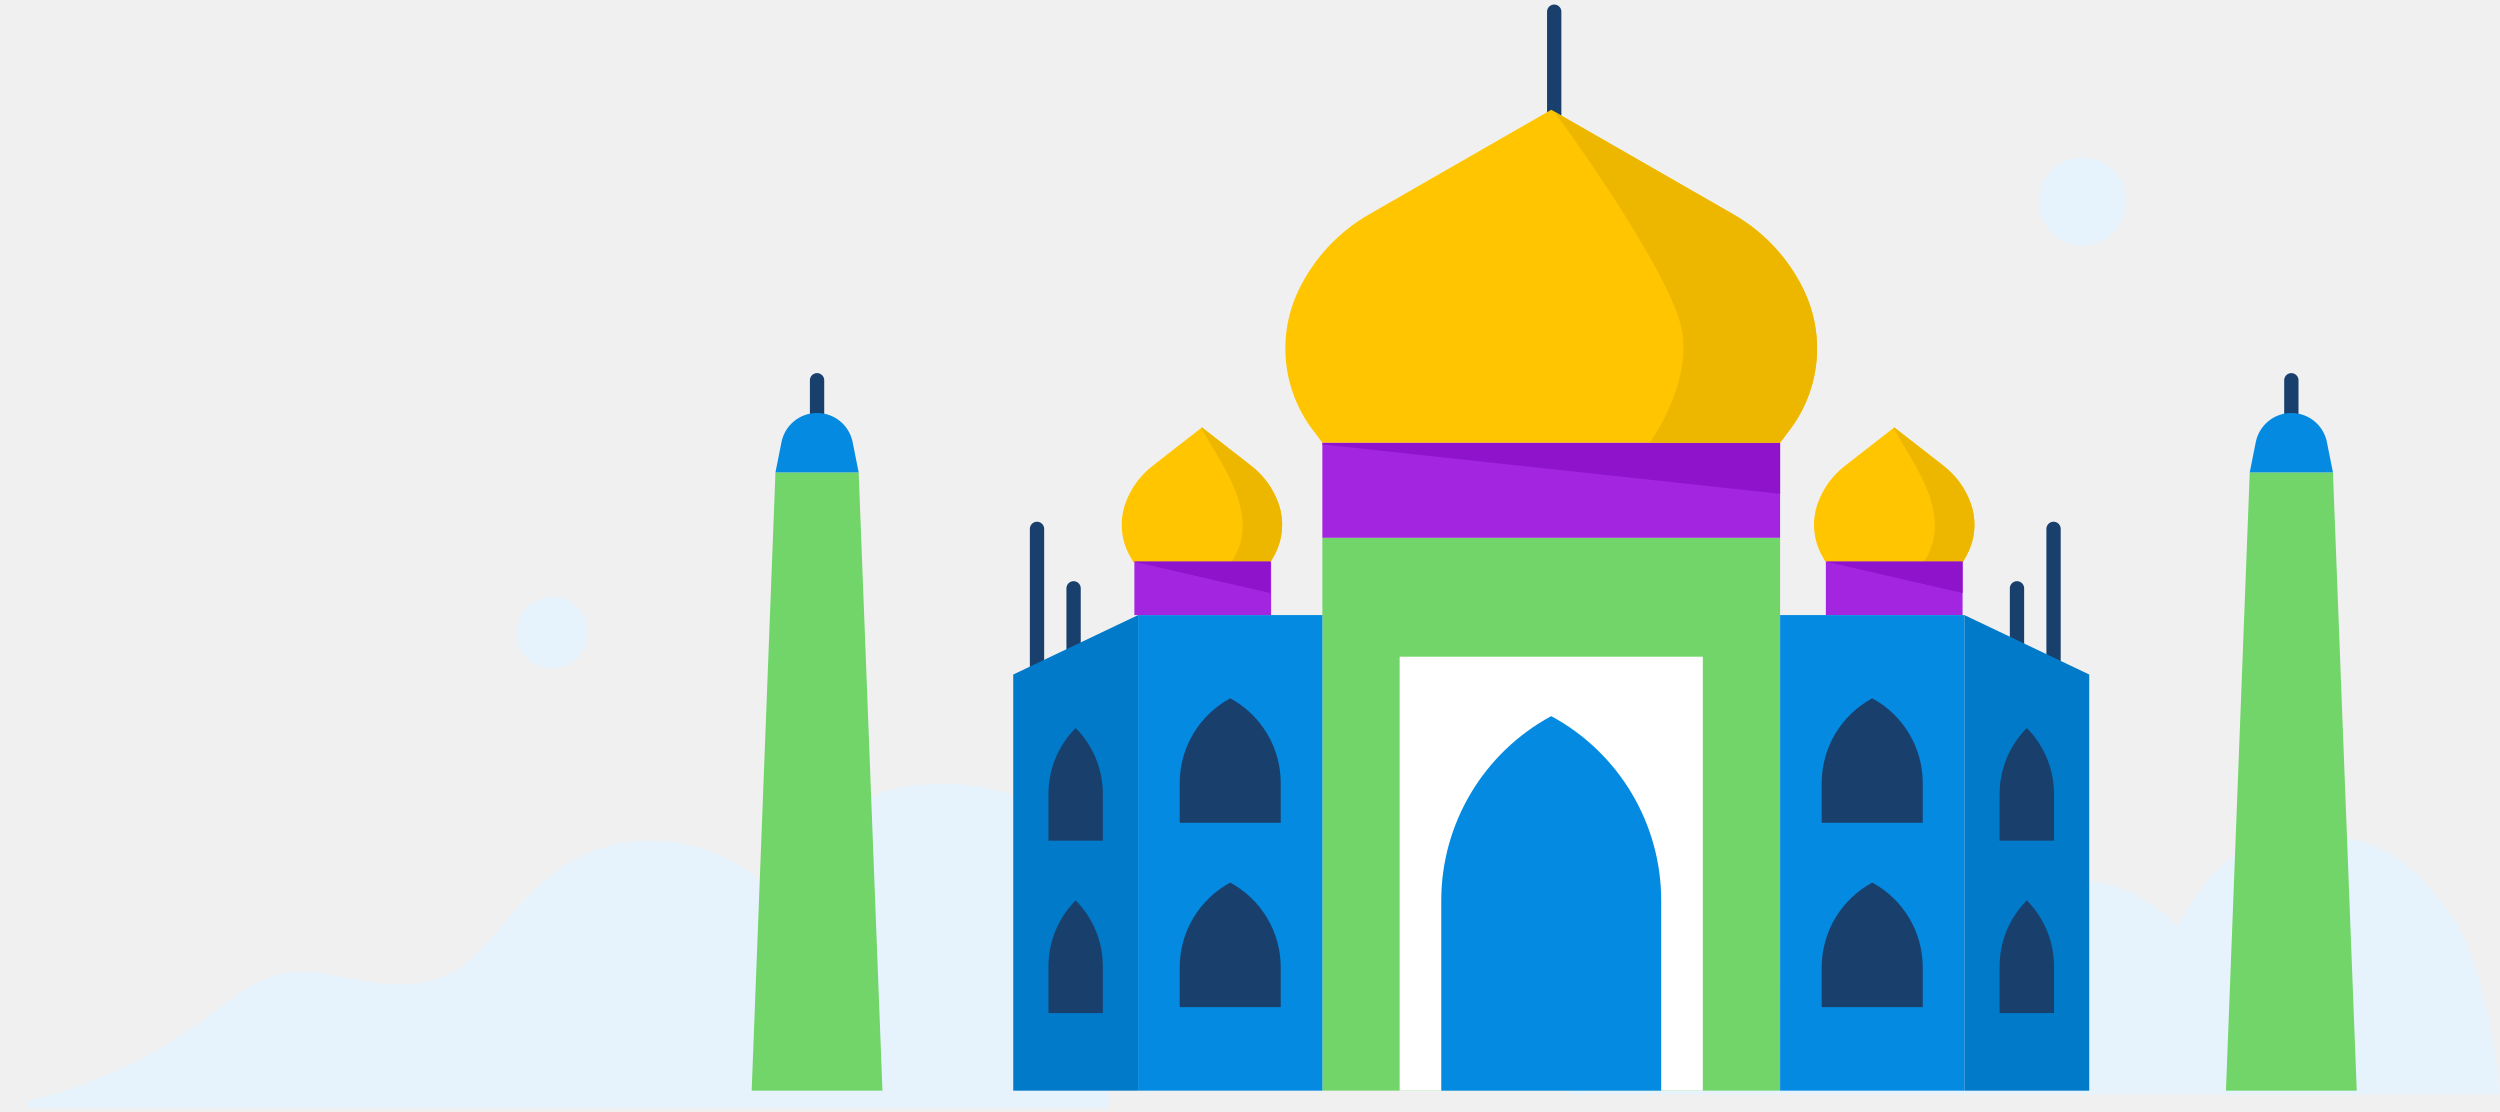
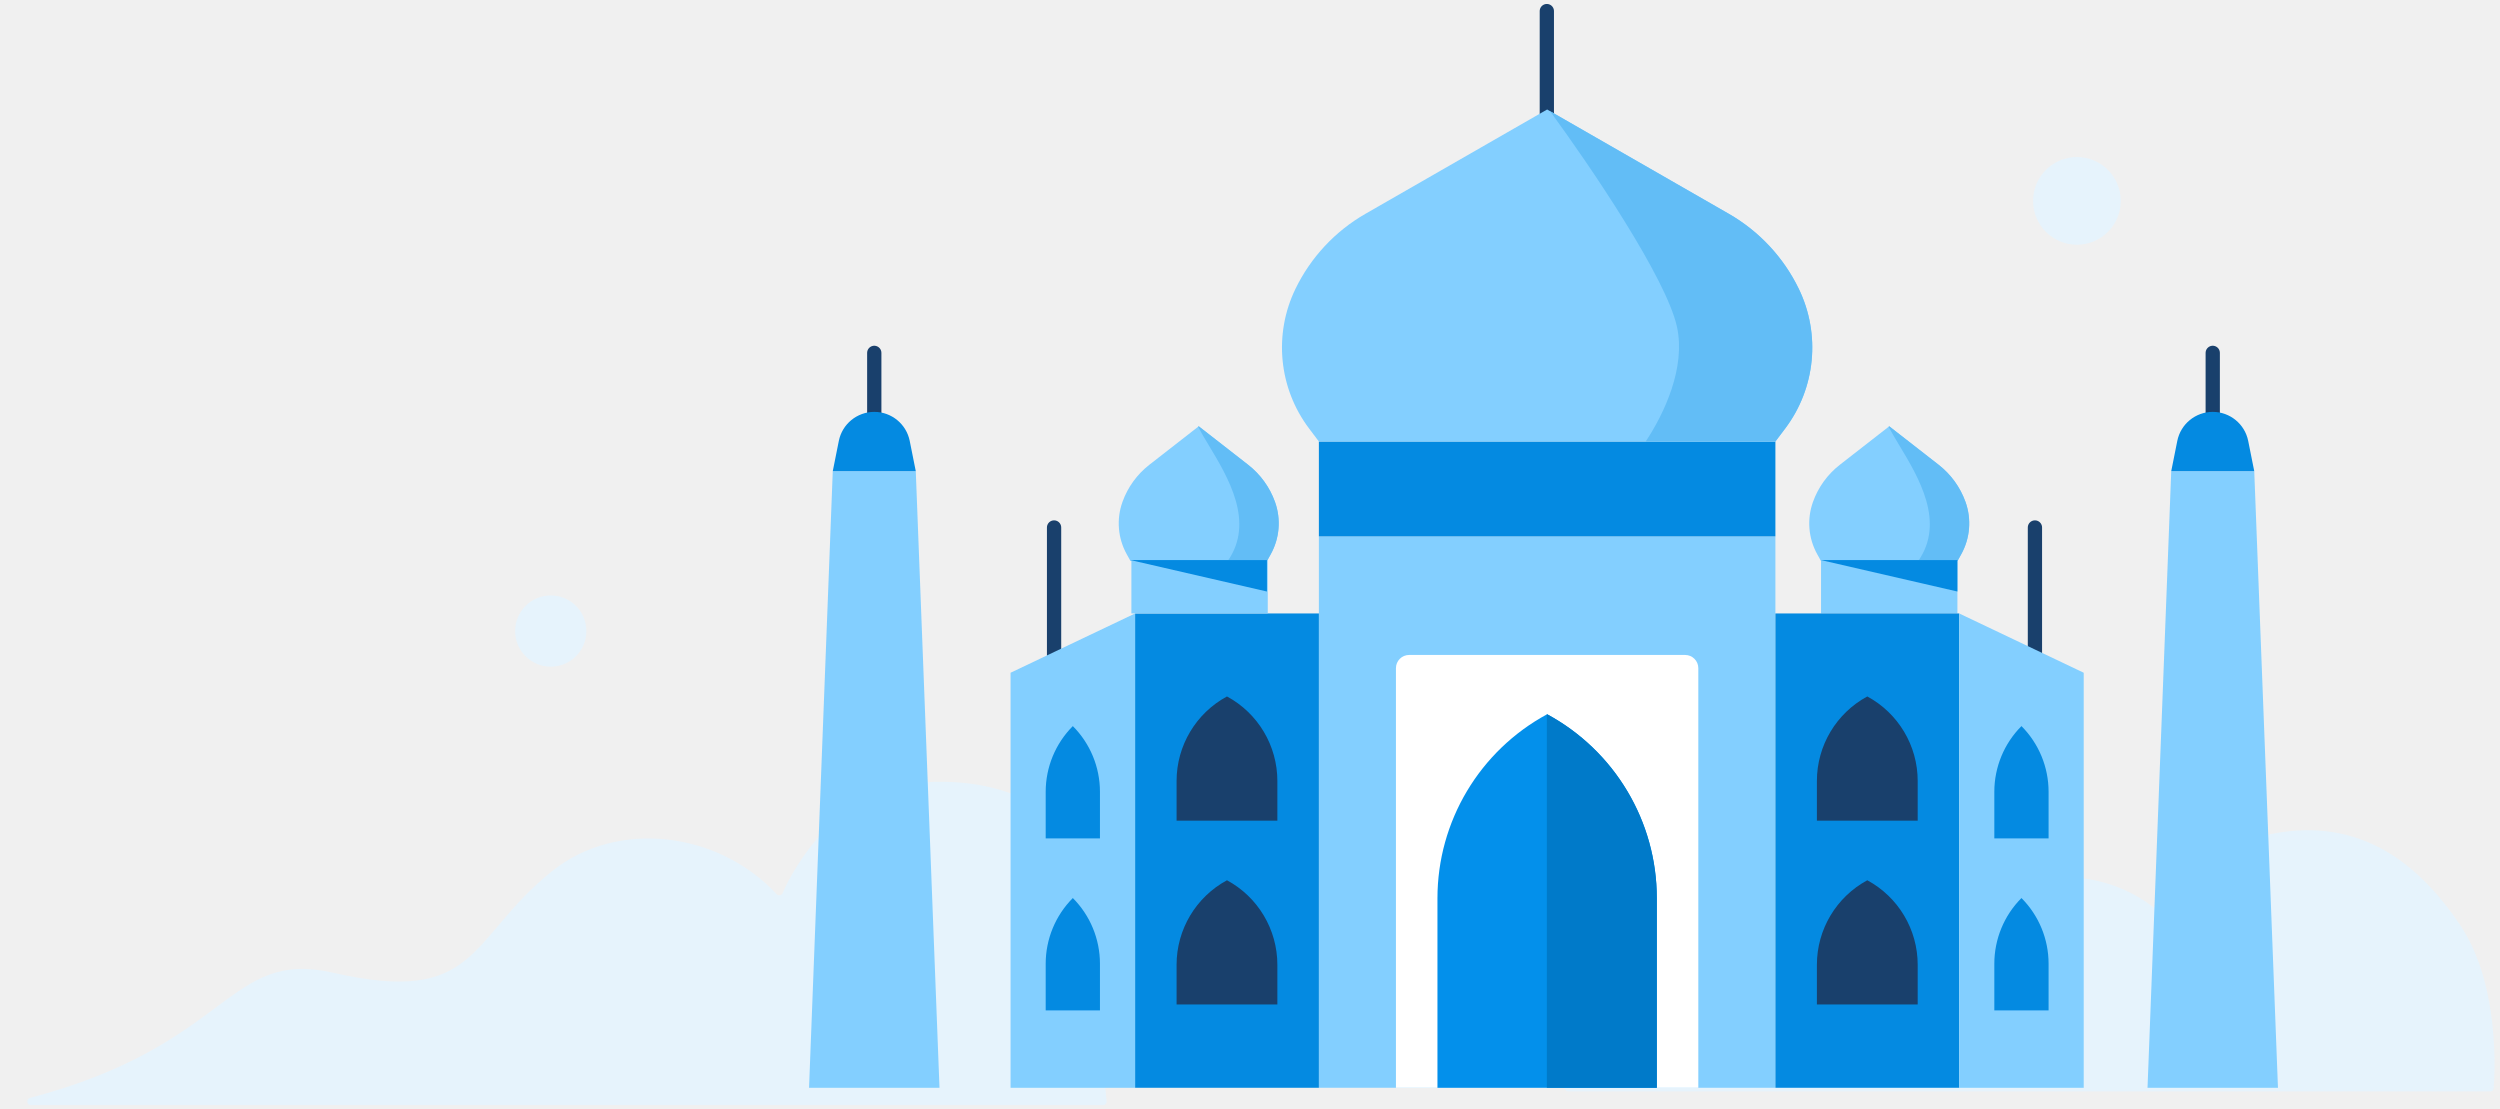
- <svg xmlns="http://www.w3.org/2000/svg" width="378" height="168" viewBox="0 0 378 168" fill="none">
-   <path d="M137.211 118.869C153.959 116.744 162.122 124.763 164.214 129.47C164.235 129.518 164.247 129.567 164.252 129.62L167.764 166.986C167.792 167.28 167.561 167.533 167.266 167.533L4.634 167.533C4.036 167.533 3.949 166.599 4.528 166.448C35.095 158.431 34.422 143.8 50.498 147.47C72.66 152.529 70.901 142.347 83.653 132.102C93.623 124.092 108.953 126.081 117.737 135.565C118.004 135.853 118.498 135.761 118.649 135.398C120.39 131.203 127.215 120.136 137.211 118.869Z" fill="#E6F3FC" />
-   <path d="M344.77 126.349C358.477 124.634 365.539 130.788 370.939 138.87C375.794 146.136 377.627 161.824 377.948 164.919C377.978 165.211 377.747 165.455 377.454 165.455L237.726 165.455C237.127 165.455 237.027 164.505 237.606 164.348C261.6 157.86 261.22 146.419 274.154 149.332C292.203 153.398 290.77 145.216 301.154 136.983C309.232 130.579 321.629 132.129 328.801 139.649C329.07 139.931 329.563 139.838 329.718 139.481C331.235 136.002 336.748 127.353 344.77 126.349Z" fill="#E6F3FC" />
-   <circle cx="83.492" cy="95.669" r="5.4" fill="#E6F3FC" />
+ <svg xmlns="http://www.w3.org/2000/svg" width="379" height="168" viewBox="0 0 379 168" fill="none">
+   <path d="M137.211 118.867C153.959 116.742 162.122 124.761 164.214 129.468C164.235 129.516 164.247 129.565 164.252 129.618L167.764 166.984C167.792 167.278 167.561 167.531 167.266 167.531L4.634 167.531C4.036 167.531 3.949 166.598 4.528 166.446C35.095 158.429 34.422 143.798 50.498 147.468C72.66 152.527 70.901 142.345 83.653 132.1C93.623 124.09 108.953 126.079 117.737 135.563C118.004 135.851 118.498 135.759 118.649 135.396C120.39 131.201 127.215 120.134 137.211 118.867Z" fill="#E6F3FC" />
+   <path d="M344.77 126.35C357.5 124.001 366.406 130.437 373 140.307C378.931 149.184 378.238 162.438 378.039 165.013C378.019 165.268 377.806 165.456 377.55 165.456L237.726 165.455C237.127 165.455 237.027 164.505 237.606 164.349C261.6 157.861 261.22 146.42 274.154 149.333C292.203 153.398 290.77 145.217 301.154 136.984C309.232 130.58 321.629 132.13 328.801 139.65C329.07 139.932 329.564 139.839 329.724 139.483C331.256 136.068 336.827 127.815 344.77 126.35Z" fill="#E6F3FC" />
+   <circle cx="83.494" cy="95.669" r="5.4" fill="#E6F3FC" />
  <circle cx="314.861" cy="30.455" r="6.646" fill="#E6F3FC" />
-   <path d="M117.248 71.426H129.831L133.427 164.904H113.652L117.248 71.426Z" fill="#71D569" />
-   <path d="M123.539 63.337V57.494" stroke="#19406C" stroke-width="2.164" stroke-linecap="round" />
-   <path d="M118.164 66.844C118.677 64.282 120.927 62.438 123.54 62.438V62.438C126.153 62.438 128.403 64.282 128.915 66.844L129.832 71.426H117.248L118.164 66.844Z" fill="#048AE1" />
-   <path d="M340.16 71.428H352.743L356.339 164.906H336.564L340.16 71.428Z" fill="#71D569" />
-   <path d="M346.451 63.339V57.496" stroke="#19406C" stroke-width="2.164" stroke-linecap="round" />
-   <path d="M341.076 66.846C341.589 64.284 343.839 62.44 346.452 62.44V62.44C349.065 62.44 351.315 64.284 351.828 66.846L352.744 71.428H340.16L341.076 66.846Z" fill="#048AE1" />
-   <path d="M156.797 103.786V79.967" stroke="#19406C" stroke-width="2.164" stroke-linecap="round" />
-   <path d="M162.326 112.774V88.955" stroke="#19406C" stroke-width="2.164" stroke-linecap="round" />
-   <path d="M310.496 103.786V79.967" stroke="#19406C" stroke-width="2.164" stroke-linecap="round" />
-   <path d="M234.996 25.587V1.768" stroke="#19406C" stroke-width="2.164" stroke-linecap="round" />
-   <path d="M304.969 112.774V88.955" stroke="#19406C" stroke-width="2.164" stroke-linecap="round" />
-   <rect x="199.941" y="81.314" width="69.21" height="83.591" fill="#71D569" />
-   <rect x="211.625" y="99.291" width="45.84" height="65.615" fill="white" />
-   <path d="M217.918 136.17C217.918 124.525 224.302 113.817 234.546 108.279V108.279V108.279C244.791 113.817 251.175 124.525 251.175 136.17V164.906H217.918V136.17Z" fill="#048AE1" />
-   <rect x="199.941" y="66.934" width="69.21" height="14.381" fill="#A325E0" />
-   <path d="M199.941 66.934H269.151V74.669L199.941 67.192V66.934Z" fill="#8F13CB" />
-   <path d="M196.389 43.791C198.702 39.019 202.399 35.054 206.999 32.414L234.545 16.598L262.091 32.414C266.69 35.054 270.387 39.019 272.7 43.791V43.791C276.038 50.679 275.24 58.855 270.632 64.966L269.15 66.932H199.939L198.457 64.966C193.85 58.855 193.051 50.679 196.389 43.791V43.791Z" fill="#FFC501" />
-   <path fill-rule="evenodd" clip-rule="evenodd" d="M234.98 16.85C241.146 25.265 252.632 42.204 254.232 49.563C255.572 55.726 252.32 62.663 249.487 66.934H269.149L270.631 64.968C275.239 58.856 276.038 50.68 272.699 43.793C270.386 39.02 266.689 35.056 262.09 32.415L234.98 16.85Z" fill="#EDB700" />
-   <path d="M170.165 76.102C170.961 73.871 172.377 71.914 174.245 70.458L181.73 64.625L189.216 70.458C191.084 71.914 192.499 73.871 193.296 76.102V76.102C194.229 78.714 193.991 81.601 192.644 84.025L192.076 85.048H171.384L170.816 84.025C169.469 81.601 169.232 78.714 170.165 76.102V76.102Z" fill="#FFC501" />
-   <path fill-rule="evenodd" clip-rule="evenodd" d="M186.126 85.048C190.256 79.13 186.187 72.376 183.254 67.508C182.634 66.479 182.065 65.534 181.635 64.7L181.73 64.625L189.216 70.458C191.084 71.914 192.499 73.871 193.296 76.102C194.229 78.714 193.991 81.601 192.644 84.025L192.076 85.048H186.126Z" fill="#EDB700" />
+   <path d="M126.248 71.428H138.831L142.427 164.906H122.652L126.248 71.428Z" fill="#83CFFF" />
+   <path d="M132.539 63.339V53.496" stroke="#19406C" stroke-width="2.164" stroke-linecap="round" />
+   <path d="M127.164 66.846C127.677 64.284 129.927 62.44 132.54 62.44V62.44C135.153 62.44 137.403 64.284 137.915 66.846L138.832 71.428H126.248L127.164 66.846Z" fill="#048AE1" />
+   <path d="M329.16 71.428H341.743L345.339 164.906H325.564L329.16 71.428Z" fill="#83CFFF" />
+   <path d="M335.451 63.339V53.496" stroke="#19406C" stroke-width="2.164" stroke-linecap="round" />
+   <path d="M330.076 66.846C330.589 64.284 332.839 62.44 335.452 62.44V62.44C338.065 62.44 340.315 64.284 340.828 66.846L341.744 71.428H329.16L330.076 66.846Z" fill="#048AE1" />
+   <path d="M159.797 103.786V79.967" stroke="#19406C" stroke-width="2.164" stroke-linecap="round" />
+   <path d="M308.496 103.786V79.967" stroke="#19406C" stroke-width="2.164" stroke-linecap="round" />
+   <path d="M234.5 25.501V1.682" stroke="#19406C" stroke-width="2.164" stroke-linecap="round" />
+   <rect x="199.941" y="81.314" width="69.21" height="83.591" fill="#83CFFF" />
+   <path d="M211.625 101.291C211.625 100.186 212.52 99.291 213.625 99.291H255.465C256.57 99.291 257.465 100.186 257.465 101.291V164.906H211.625V101.291Z" fill="white" />
+   <path d="M217.918 136.17C217.918 124.525 224.302 113.817 234.546 108.279V108.279V108.279C244.791 113.817 251.175 124.525 251.175 136.17V164.906H217.918V136.17Z" fill="#0390EB" />
+   <path fill-rule="evenodd" clip-rule="evenodd" d="M234.5 164.906V108.304C234.515 108.296 234.531 108.288 234.546 108.279C244.791 113.817 251.175 124.525 251.175 136.17V164.906H234.5Z" fill="#007AC9" />
+   <rect x="199.941" y="66.934" width="69.21" height="14.381" fill="#048AE1" />
+   <path d="M196.391 43.791C198.704 39.019 202.401 35.054 207 32.414L234.546 16.598L262.093 32.414C266.692 35.054 270.389 39.019 272.702 43.791V43.791C276.04 50.679 275.241 58.855 270.634 64.966L269.152 66.932H199.941L198.459 64.966C193.852 58.855 193.053 50.679 196.391 43.791V43.791Z" fill="#83CFFF" />
+   <path fill-rule="evenodd" clip-rule="evenodd" d="M234.98 16.848C241.146 25.263 252.632 42.202 254.232 49.562C255.572 55.724 252.32 62.661 249.487 66.932H269.149L270.631 64.966C275.239 58.855 276.038 50.678 272.699 43.791C270.386 39.019 266.689 35.054 262.09 32.413L234.98 16.848Z" fill="#62BDF6" />
+   <path d="M170.163 76.102C170.959 73.871 172.375 71.914 174.243 70.458L181.728 64.625L189.214 70.458C191.082 71.914 192.497 73.871 193.294 76.102V76.102C194.227 78.714 193.989 81.601 192.642 84.025L192.074 85.048H171.383L170.814 84.025C169.467 81.601 169.23 78.714 170.163 76.102V76.102Z" fill="#83CFFF" />
+   <path fill-rule="evenodd" clip-rule="evenodd" d="M186.124 85.048C190.254 79.13 186.185 72.376 183.252 67.508C182.632 66.479 182.063 65.534 181.633 64.7L181.728 64.625L189.214 70.458C191.082 71.914 192.497 73.871 193.294 76.102C194.227 78.714 193.989 81.601 192.642 84.025L192.074 85.048H186.124Z" fill="#62BDF6" />
  <rect x="172.078" y="93" width="27.864" height="71.907" fill="#048AE1" />
  <path d="M178.369 118.397C178.369 113.046 181.302 108.126 186.009 105.582V105.582V105.582C190.716 108.126 193.649 113.046 193.649 118.397V124.409H178.369V118.397Z" fill="#19406C" />
  <path d="M178.369 146.262C178.369 140.911 181.302 135.992 186.009 133.447V133.447V133.447C190.716 135.992 193.649 140.911 193.649 146.262V152.274H178.369V146.262Z" fill="#19406C" />
-   <rect x="171.518" y="84.91" width="20.673" height="8.089" fill="#A325E0" />
-   <path d="M171.393 84.91H192.066V89.677L171.393 84.91Z" fill="#8F13CB" />
-   <path d="M274.841 76.102C275.637 73.871 277.052 71.914 278.921 70.458L286.406 64.625L293.891 70.458C295.76 71.914 297.175 73.871 297.972 76.102V76.102C298.904 78.714 298.667 81.601 297.32 84.025L296.752 85.048H276.06L275.492 84.025C274.145 81.601 273.908 78.714 274.841 76.102V76.102Z" fill="#FFC501" />
-   <path fill-rule="evenodd" clip-rule="evenodd" d="M290.801 85.048C294.932 79.13 290.863 72.376 287.93 67.508C287.31 66.479 286.741 65.534 286.311 64.7L286.406 64.625L293.891 70.458C295.76 71.914 297.175 73.871 297.972 76.102C298.904 78.714 298.667 81.601 297.32 84.025L296.752 85.048H290.801Z" fill="#EDB700" />
-   <rect x="276.07" y="84.91" width="20.673" height="8.089" fill="#A325E0" />
-   <path d="M276.07 84.91H296.743V89.677L276.07 84.91Z" fill="#8F13CB" />
+   <rect x="171.52" y="84.91" width="20.673" height="8.089" fill="#83CFFF" />
+   <path d="M171.395 84.91H192.068V89.677L171.395 84.91Z" fill="#048AE1" />
+   <path d="M274.843 76.102C275.639 73.871 277.054 71.914 278.923 70.458L286.408 64.625L293.893 70.458C295.762 71.914 297.177 73.871 297.974 76.102V76.102C298.906 78.714 298.669 81.601 297.322 84.025L296.754 85.048H276.062L275.494 84.025C274.147 81.601 273.91 78.714 274.843 76.102V76.102Z" fill="#83CFFF" />
+   <path fill-rule="evenodd" clip-rule="evenodd" d="M290.803 85.048C294.934 79.13 290.865 72.376 287.932 67.508C287.312 66.479 286.743 65.534 286.312 64.7L286.408 64.625L293.893 70.458C295.762 71.914 297.177 73.871 297.974 76.102C298.906 78.714 298.669 81.601 297.322 84.025L296.754 85.048H290.803Z" fill="#62BDF6" />
+   <rect x="276.07" y="84.91" width="20.673" height="8.089" fill="#83CFFF" />
+   <path d="M276.07 84.91H296.743V89.677L276.07 84.91Z" fill="#048AE1" />
  <rect x="269.152" y="93" width="27.864" height="71.907" fill="#048AE1" />
-   <path d="M153.203 101.988L172.079 93V164.907H153.203V101.988Z" fill="#007AC9" />
-   <path d="M315.891 101.988L297.015 93V164.907H315.891V101.988Z" fill="#007AC9" />
+   <path d="M153.203 101.988L172.079 93V164.907H153.203V101.988Z" fill="#83CFFF" />
+   <path d="M315.891 101.988L297.015 93V164.907H315.891V101.988Z" fill="#83CFFF" />
  <path d="M275.441 118.397C275.441 113.046 278.375 108.126 283.081 105.582V105.582V105.582C287.788 108.126 290.722 113.046 290.722 118.397V124.409H275.441V118.397Z" fill="#19406C" />
  <path d="M275.441 146.262C275.441 140.911 278.375 135.992 283.081 133.447V133.447V133.447C287.788 135.992 290.722 140.911 290.722 146.262V152.274H275.441V146.262Z" fill="#19406C" />
-   <path d="M158.525 120.034C158.525 116.302 160.004 112.721 162.638 110.076V110.076V110.076C165.272 112.721 166.751 116.302 166.751 120.034V127.105H158.525V120.034Z" fill="#19406C" />
-   <path d="M158.525 146.101C158.525 142.368 160.004 138.787 162.638 136.143V136.143V136.143C165.272 138.787 166.751 142.368 166.751 146.101V153.172H158.525V146.101Z" fill="#19406C" />
-   <path d="M302.34 120.034C302.34 116.302 303.819 112.721 306.453 110.076V110.076V110.076C309.087 112.721 310.565 116.302 310.565 120.034V127.105H302.34V120.034Z" fill="#19406C" />
-   <path d="M302.34 146.101C302.34 142.368 303.819 138.787 306.453 136.143V136.143V136.143C309.087 138.787 310.565 142.368 310.565 146.101V153.172H302.34V146.101Z" fill="#19406C" />
+   <path d="M158.527 120.034C158.527 116.302 160.006 112.721 162.64 110.076V110.076V110.076C165.274 112.721 166.753 116.302 166.753 120.034V127.105H158.527V120.034Z" fill="#048AE1" />
+   <path d="M158.527 146.101C158.527 142.368 160.006 138.787 162.64 136.143V136.143V136.143C165.274 138.787 166.753 142.368 166.753 146.101V153.172H158.527V146.101Z" fill="#048AE1" />
+   <path d="M302.34 120.034C302.34 116.302 303.819 112.721 306.453 110.076V110.076V110.076C309.087 112.721 310.565 116.302 310.565 120.034V127.105H302.34V120.034Z" fill="#048AE1" />
+   <path d="M302.34 146.101C302.34 142.368 303.819 138.787 306.453 136.143V136.143V136.143C309.087 138.787 310.565 142.368 310.565 146.101V153.172H302.34V146.101Z" fill="#048AE1" />
</svg>
